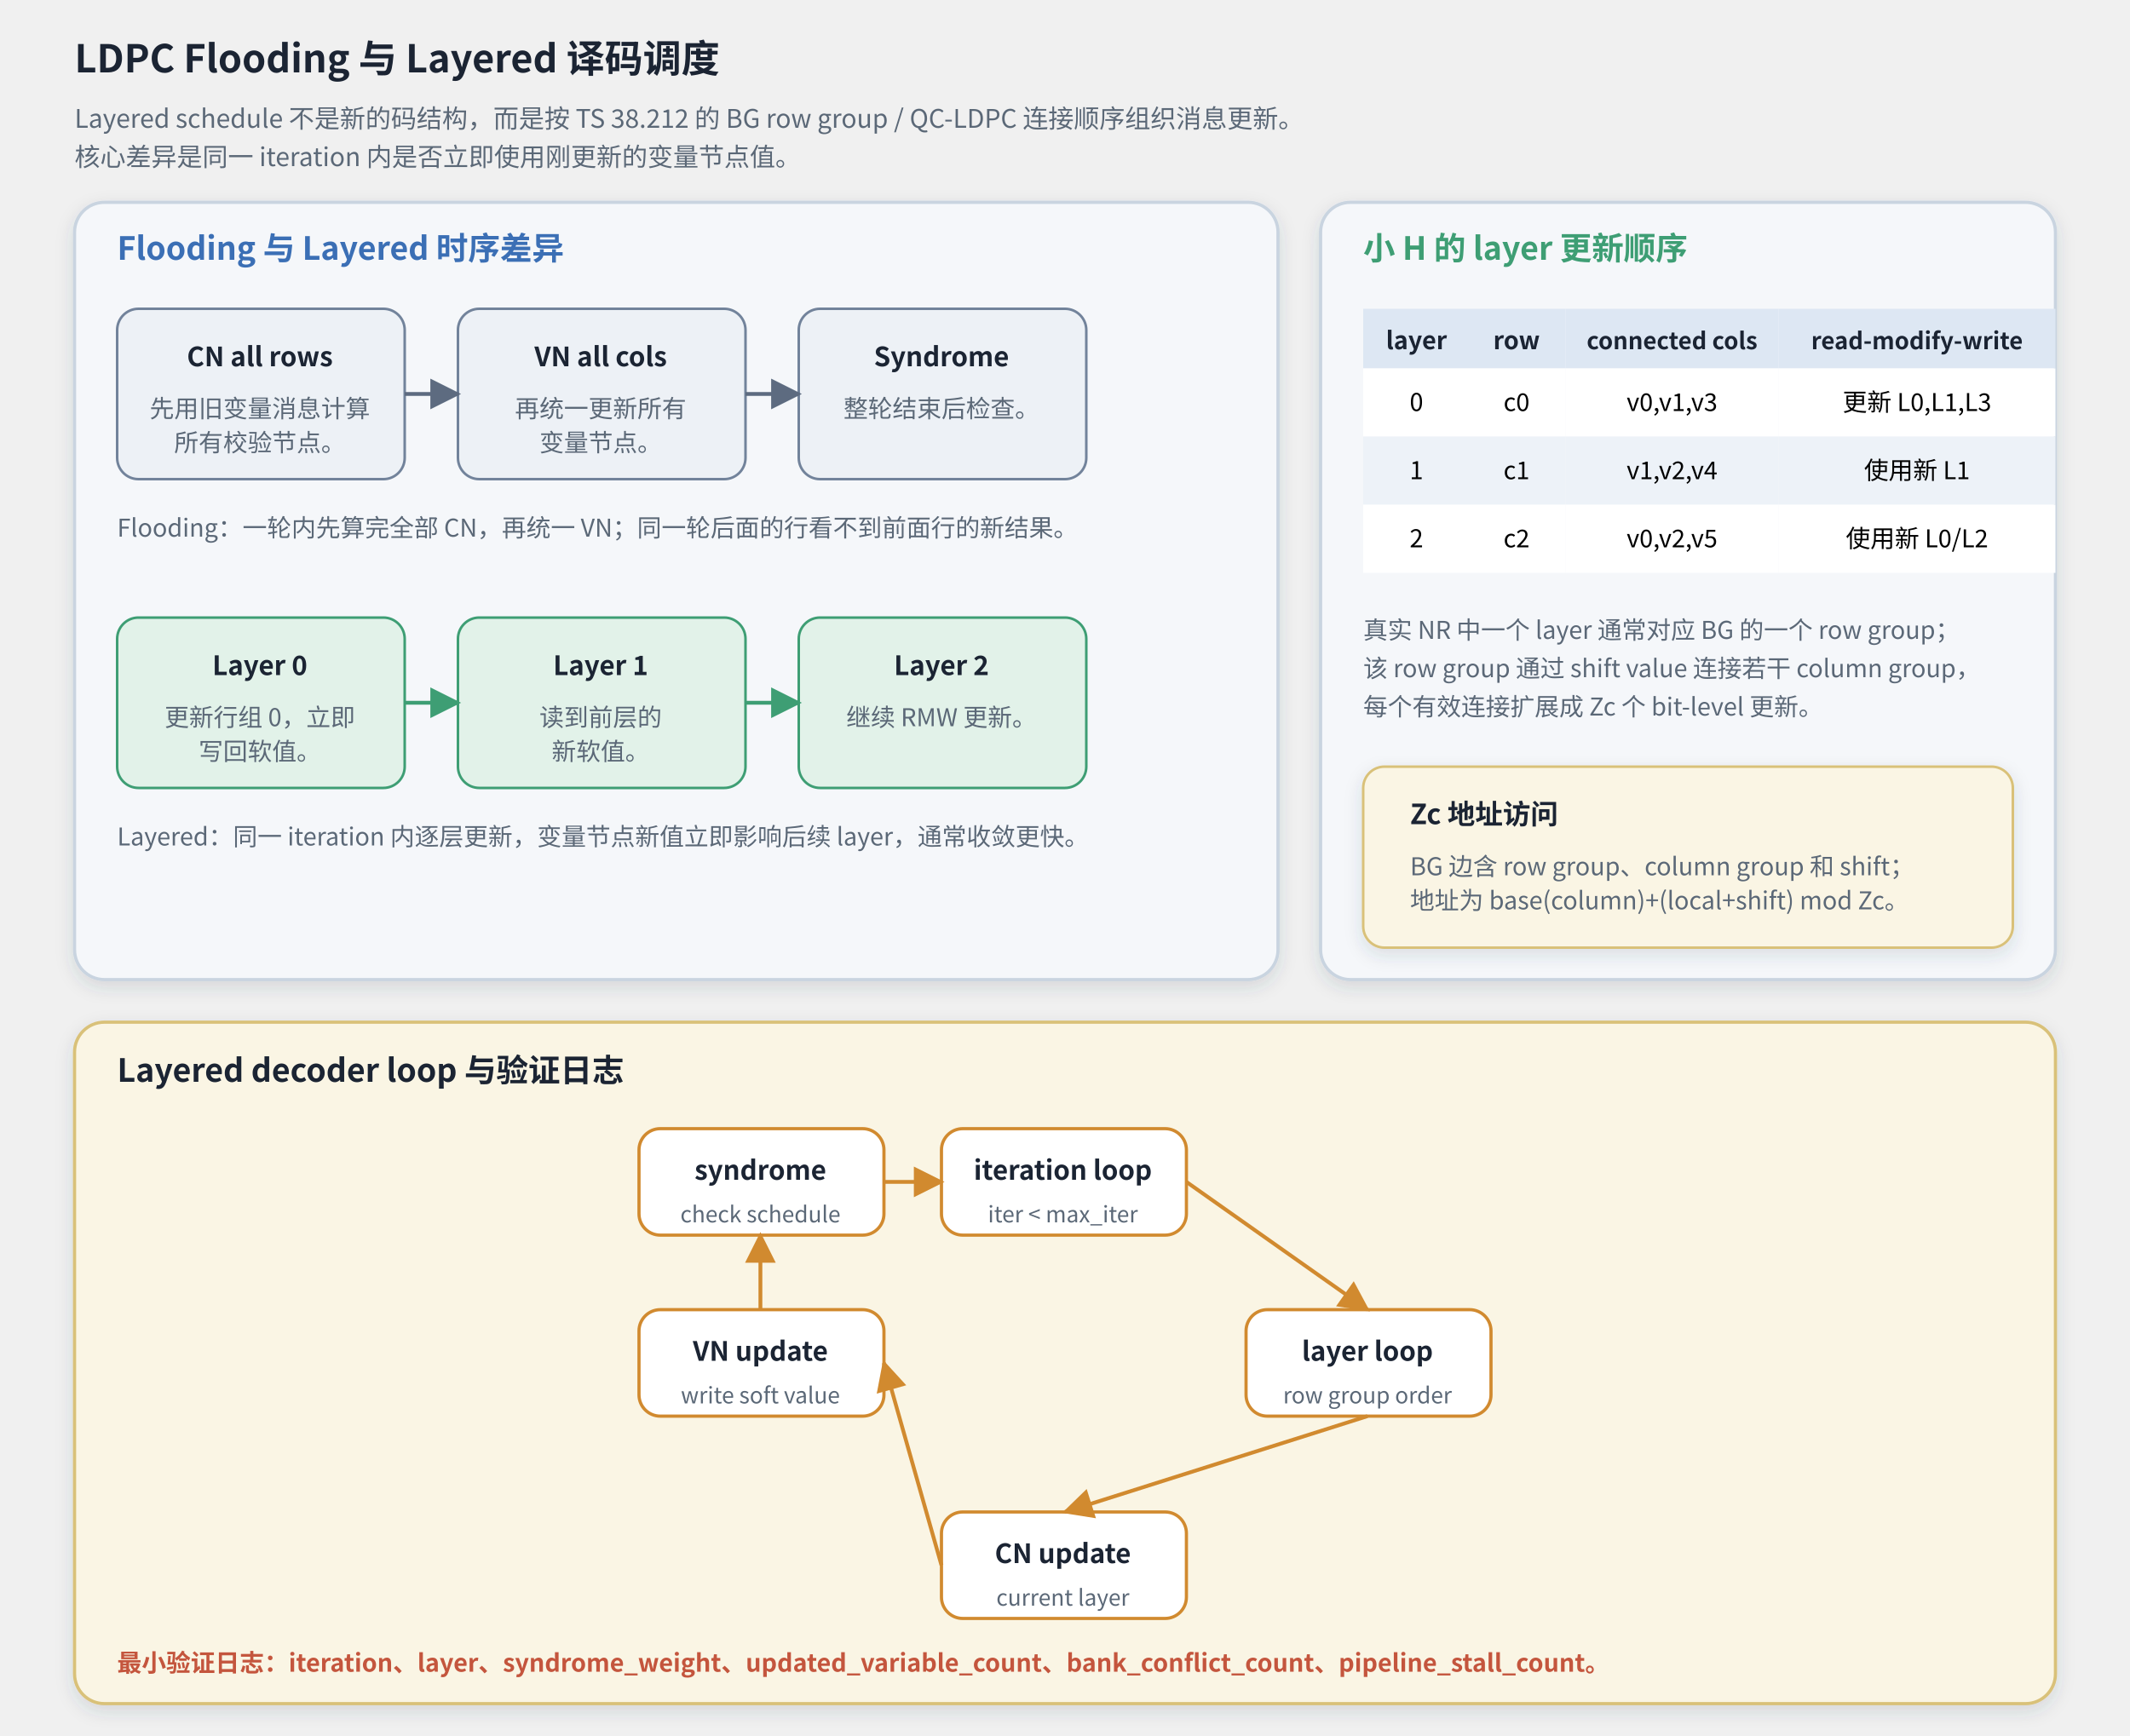
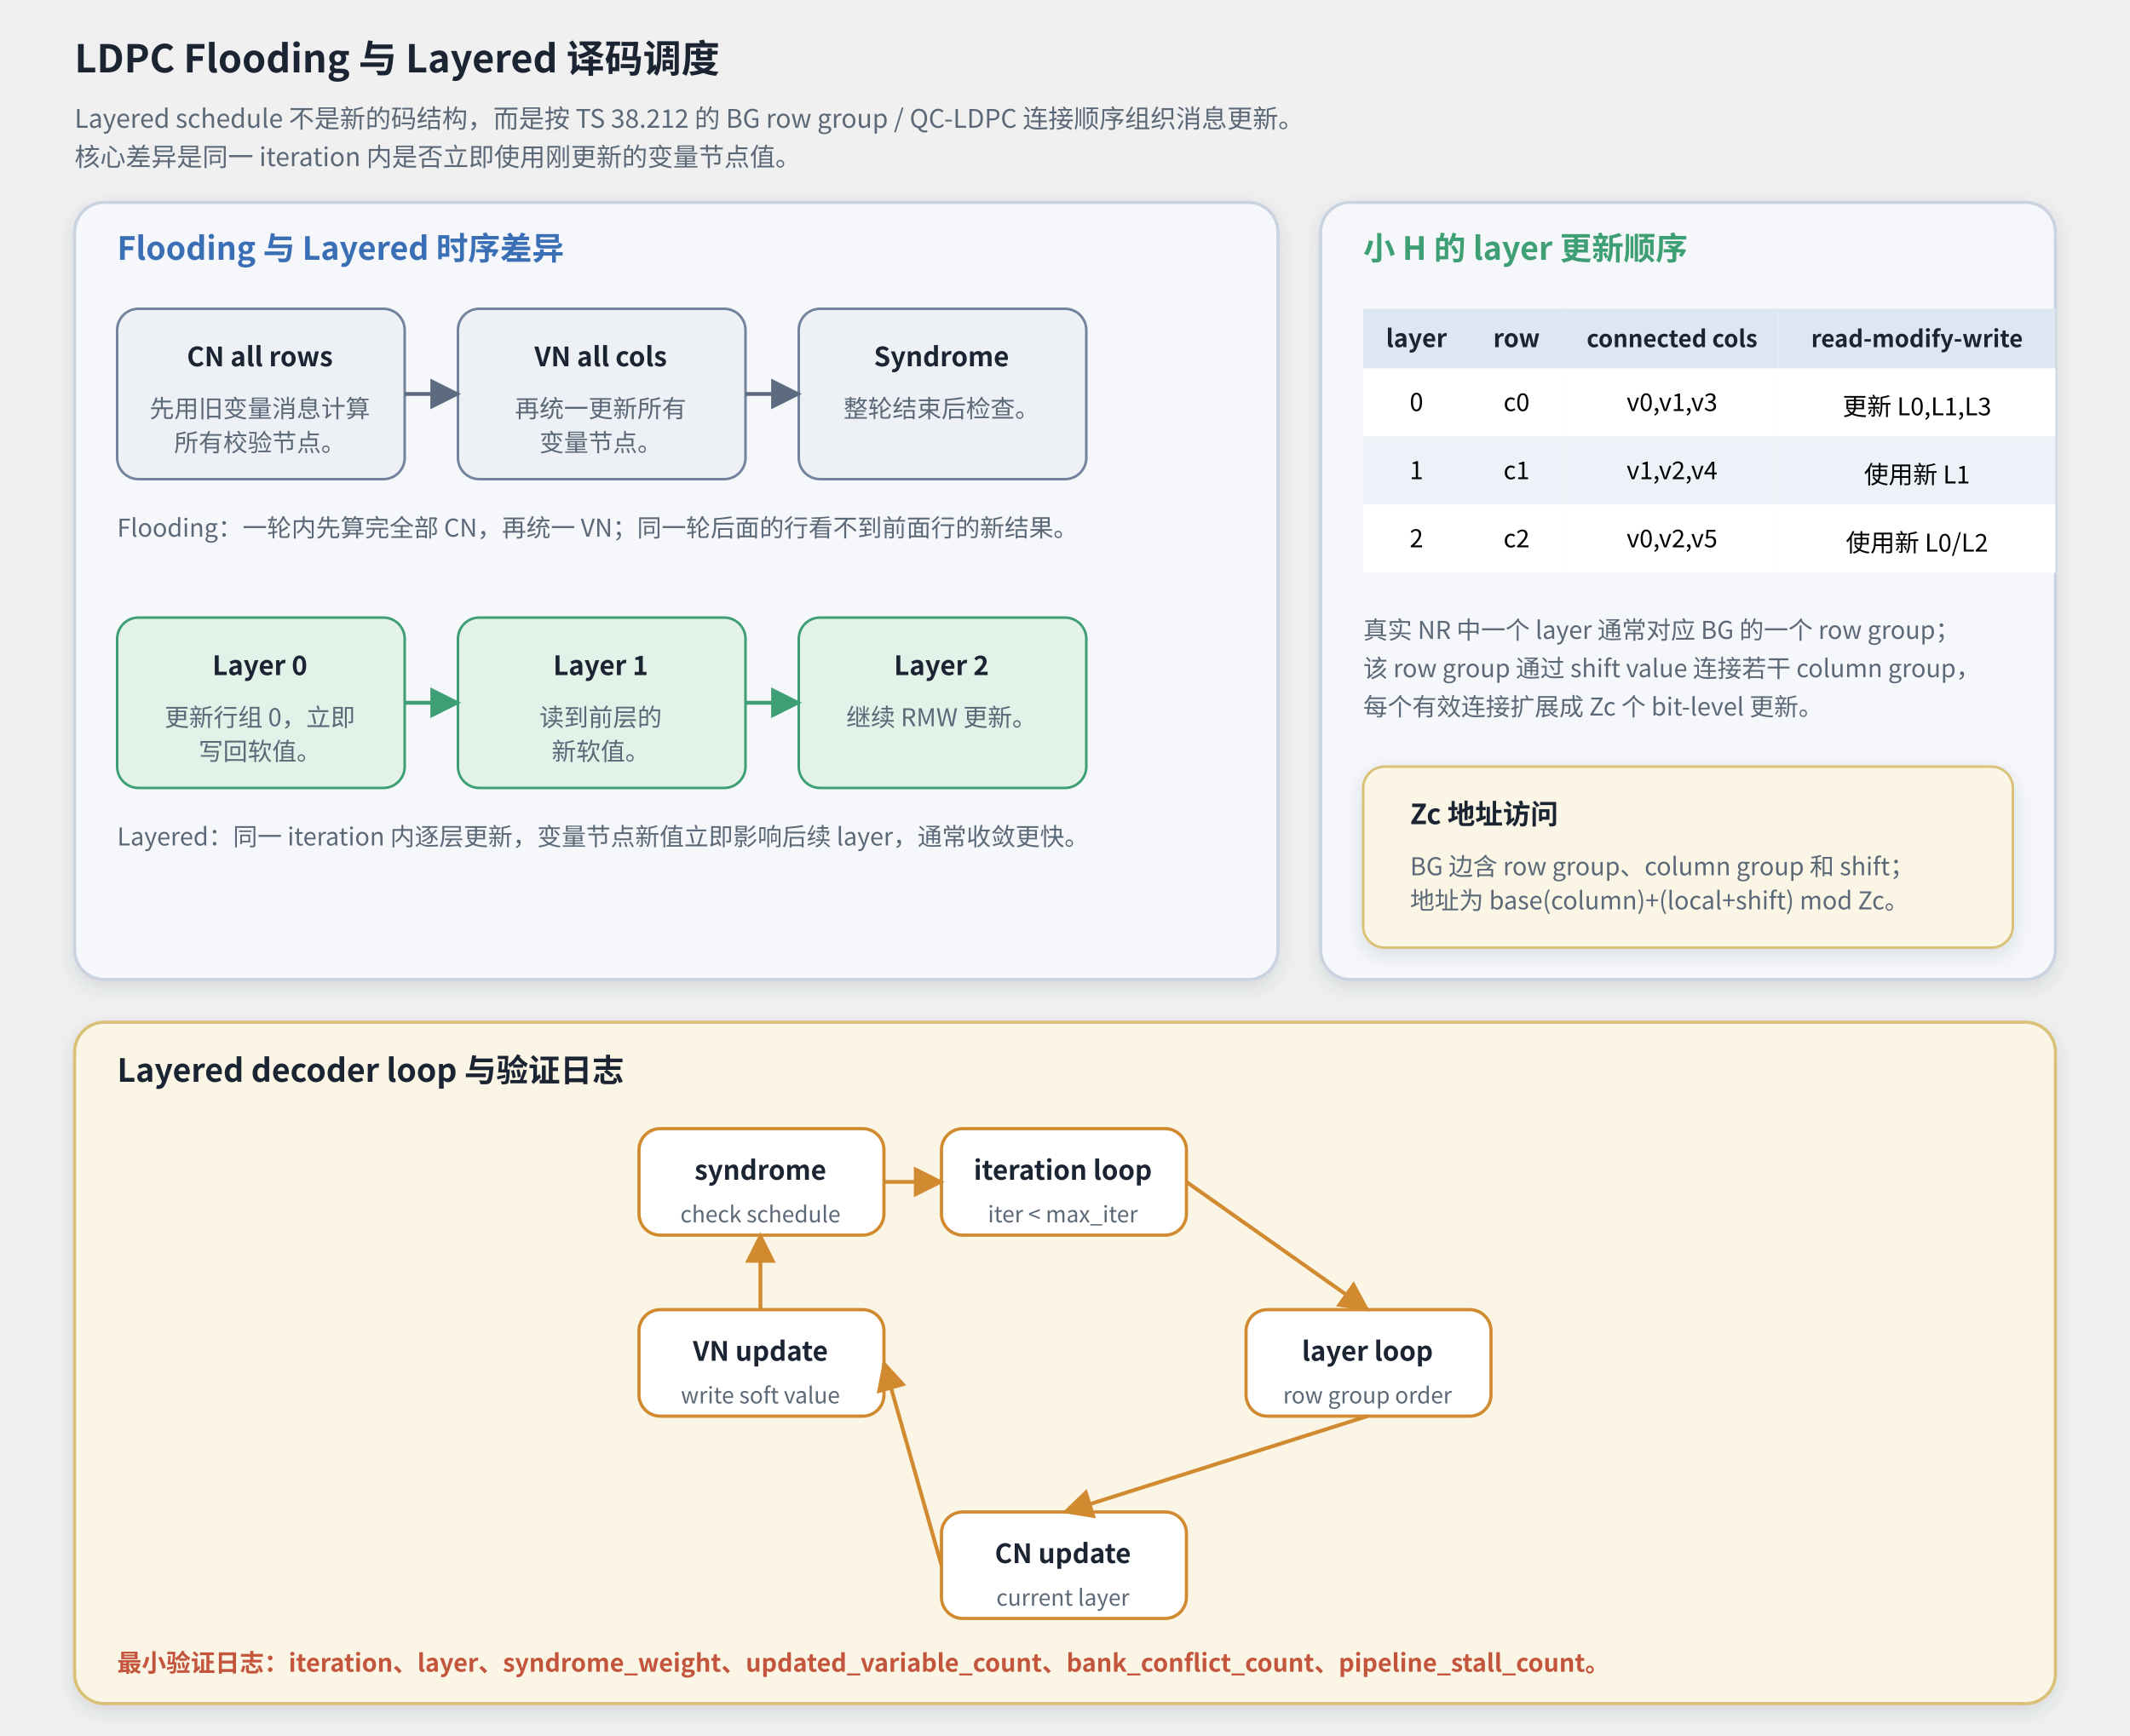
<svg xmlns="http://www.w3.org/2000/svg" width="1000" height="815" viewBox="0 0 1000 815" role="img" font-family="'Noto Sans CJK SC','Source Han Sans SC','PingFang SC','Microsoft YaHei',system-ui,sans-serif">
  <defs>
    <filter id="soft" x="-10%" y="-10%" width="125%" height="135%">
      <feDropShadow dx="0" dy="3" stdDeviation="4" flood-color="#334155" flood-opacity="0.14" />
    </filter>
    <marker id="arrow" viewBox="0 0 10 10" refX="9" refY="5" markerWidth="8" markerHeight="8" orient="auto-start-reverse">
      <path d="M 0 0 L 10 5 L 0 10 z" fill="#5D6B80" />
    </marker>
    <marker id="arrow-green" viewBox="0 0 10 10" refX="9" refY="5" markerWidth="8" markerHeight="8" orient="auto-start-reverse">
      <path d="M 0 0 L 10 5 L 0 10 z" fill="#3E9E74" />
    </marker>
    <marker id="arrow-amber" viewBox="0 0 10 10" refX="9" refY="5" markerWidth="8" markerHeight="8" orient="auto-start-reverse">
      <path d="M 0 0 L 10 5 L 0 10 z" fill="#D18A2F" />
    </marker>
  </defs>
-   <text x="35" y="34" font-size="18" font-weight="700" fill="#1B2433">LDPC Flooding 与 Layered 译码调度</text>
-   <text x="35" y="60" font-size="12" fill="#5B6877">Layered schedule 不是新的码结构，而是按 TS 38.212 的 BG row group / QC-LDPC 连接顺序组织消息更新。</text>
-   <text x="35" y="78" font-size="12" fill="#5B6877">核心差异是同一 iteration 内是否立即使用刚更新的变量节点值。</text>
+   <text x="35" y="34" font-size="18" font-weight="700" class="free" fill="#1B2433">LDPC Flooding 与 Layered 译码调度</text>
+   <text x="35" y="60" font-size="12" class="free" fill="#5B6877">Layered schedule 不是新的码结构，而是按 TS 38.212 的 BG row group / QC-LDPC 连接顺序组织消息更新。</text>
+   <text x="35" y="78" font-size="12" class="free" fill="#5B6877">核心差异是同一 iteration 内是否立即使用刚更新的变量节点值。</text>
  <g filter="url(#soft)">
    <rect x="35" y="95" width="565" height="365" rx="14" fill="#F5F7FA" stroke="#C9D4E0" stroke-width="1.5" />
  </g>
  <text x="55" y="122" font-size="15" font-weight="700" fill="#3B6FB5">Flooding 与 Layered 时序差异</text>
  <g font-size="12.5" font-weight="700" fill="#1B2433" text-anchor="middle">
    <rect x="55" y="145" width="135" height="80" rx="10" fill="#EDF1F6" stroke="#72839B" stroke-width="1.2" />
-     <text x="122" y="172">CN all rows</text>
-     <text x="122" y="196" font-size="11.5" font-weight="400" fill="#5B6877">先用旧变量消息计算</text>
-     <text x="122" y="212" font-size="11.5" font-weight="400" fill="#5B6877">所有校验节点。</text>
+     <text x="122" y="172" text-anchor="middle">CN all rows</text>
+     <text x="122" y="196" font-size="11.5" font-weight="400" fill="#5B6877" text-anchor="middle">先用旧变量消息计算</text>
+     <text x="122" y="212" font-size="11.5" font-weight="400" fill="#5B6877" text-anchor="middle">所有校验节点。</text>
    <rect x="215" y="145" width="135" height="80" rx="10" fill="#EDF1F6" stroke="#72839B" stroke-width="1.2" />
-     <text x="282" y="172">VN all cols</text>
-     <text x="282" y="196" font-size="11.5" font-weight="400" fill="#5B6877">再统一更新所有</text>
-     <text x="282" y="212" font-size="11.5" font-weight="400" fill="#5B6877">变量节点。</text>
+     <text x="282" y="172" text-anchor="middle">VN all cols</text>
+     <text x="282" y="196" font-size="11.5" font-weight="400" fill="#5B6877" text-anchor="middle">再统一更新所有</text>
+     <text x="282" y="212" font-size="11.5" font-weight="400" fill="#5B6877" text-anchor="middle">变量节点。</text>
    <rect x="375" y="145" width="135" height="80" rx="10" fill="#EDF1F6" stroke="#72839B" stroke-width="1.2" />
-     <text x="442" y="172">Syndrome</text>
-     <text x="442" y="196" font-size="11.5" font-weight="400" fill="#5B6877">整轮结束后检查。</text>
+     <text x="442" y="172" text-anchor="middle">Syndrome</text>
+     <text x="442" y="196" font-size="11.5" font-weight="400" fill="#5B6877" text-anchor="middle">整轮结束后检查。</text>
  </g>
  <g stroke="#5D6B80" stroke-width="1.8" fill="none">
    <path d="M 190 185 H 215" marker-end="url(#arrow)" />
    <path d="M 350 185 H 375" marker-end="url(#arrow)" />
  </g>
  <text x="55" y="252" font-size="11.5" fill="#5B6877">Flooding：一轮内先算完全部 CN，再统一 VN；同一轮后面的行看不到前面行的新结果。</text>
  <g font-size="12.5" font-weight="700" fill="#1B2433" text-anchor="middle">
    <rect x="55" y="290" width="135" height="80" rx="10" fill="#E2F2E9" stroke="#3E9E74" stroke-width="1.2" />
-     <text x="122" y="317">Layer 0</text>
-     <text x="122" y="341" font-size="11.5" font-weight="400" fill="#5B6877">更新行组 0，立即</text>
-     <text x="122" y="357" font-size="11.5" font-weight="400" fill="#5B6877">写回软值。</text>
+     <text x="122" y="317" text-anchor="middle">Layer 0</text>
+     <text x="122" y="341" font-size="11.5" font-weight="400" fill="#5B6877" text-anchor="middle">更新行组 0，立即</text>
+     <text x="122" y="357" font-size="11.5" font-weight="400" fill="#5B6877" text-anchor="middle">写回软值。</text>
    <rect x="215" y="290" width="135" height="80" rx="10" fill="#E2F2E9" stroke="#3E9E74" stroke-width="1.2" />
-     <text x="282" y="317">Layer 1</text>
-     <text x="282" y="341" font-size="11.5" font-weight="400" fill="#5B6877">读到前层的</text>
-     <text x="282" y="357" font-size="11.5" font-weight="400" fill="#5B6877">新软值。</text>
+     <text x="282" y="317" text-anchor="middle">Layer 1</text>
+     <text x="282" y="341" font-size="11.5" font-weight="400" fill="#5B6877" text-anchor="middle">读到前层的</text>
+     <text x="282" y="357" font-size="11.5" font-weight="400" fill="#5B6877" text-anchor="middle">新软值。</text>
    <rect x="375" y="290" width="135" height="80" rx="10" fill="#E2F2E9" stroke="#3E9E74" stroke-width="1.2" />
-     <text x="442" y="317">Layer 2</text>
-     <text x="442" y="341" font-size="11.5" font-weight="400" fill="#5B6877">继续 RMW 更新。</text>
+     <text x="442" y="317" text-anchor="middle">Layer 2</text>
+     <text x="442" y="341" font-size="11.5" font-weight="400" fill="#5B6877" text-anchor="middle">继续 RMW 更新。</text>
  </g>
  <g stroke="#3E9E74" stroke-width="1.8" fill="none">
    <path d="M 190 330 H 215" marker-end="url(#arrow-green)" />
    <path d="M 350 330 H 375" marker-end="url(#arrow-green)" />
  </g>
  <text x="55" y="397" font-size="11.5" fill="#5B6877">Layered：同一 iteration 内逐层更新，变量节点新值立即影响后续 layer，通常收敛更快。</text>
  <g filter="url(#soft)">
    <rect x="620" y="95" width="345" height="365" rx="14" fill="#F5F7FA" stroke="#C9D4E0" stroke-width="1.5" />
  </g>
  <text x="640" y="122" font-size="15" font-weight="700" fill="#3E9E74">小 H 的 layer 更新顺序</text>
  <g font-size="11.5" text-anchor="middle">
    <rect x="640" y="145" width="50" height="28" fill="#DDE7F3" />
-     <text x="665" y="164" font-weight="700" fill="#1B2433">layer</text>
+     <text x="665" y="163" text-anchor="middle" font-weight="700" fill="#1B2433">layer</text>
    <rect x="690" y="145" width="45" height="28" fill="#DDE7F3" />
-     <text x="712" y="164" font-weight="700" fill="#1B2433">row</text>
+     <text x="712" y="163" text-anchor="middle" font-weight="700" fill="#1B2433">row</text>
    <rect x="735" y="145" width="100" height="28" fill="#DDE7F3" />
-     <text x="785" y="164" font-weight="700" fill="#1B2433" font-size="11">connected cols</text>
+     <text x="785" y="163" text-anchor="middle" font-weight="700" fill="#1B2433" font-size="11">connected cols</text>
    <rect x="835" y="145" width="130" height="28" fill="#DDE7F3" />
-     <text x="900" y="164" font-weight="700" fill="#1B2433" font-size="11">read-modify-write</text>
+     <text x="900" y="163" text-anchor="middle" font-weight="700" fill="#1B2433" font-size="11">read-modify-write</text>
    <rect x="640" y="173" width="50" height="32" fill="#FFFFFF" />
    <text x="665" y="193">0</text>
    <rect x="690" y="173" width="45" height="32" fill="#FFFFFF" />
    <text x="712" y="193">c0</text>
    <rect x="735" y="173" width="100" height="32" fill="#FFFFFF" />
-     <text x="785" y="193">v0,v1,v3</text>
+     <text x="785" y="193" text-anchor="middle">v0,v1,v3</text>
    <rect x="835" y="173" width="130" height="32" fill="#FFFFFF" />
-     <text x="900" y="193">更新 L0,L1,L3</text>
+     <text x="900" y="195" text-anchor="middle">更新 L0,L1,L3</text>
    <rect x="640" y="205" width="50" height="32" fill="#EDF2F8" />
    <text x="665" y="225">1</text>
    <rect x="690" y="205" width="45" height="32" fill="#EDF2F8" />
    <text x="712" y="225">c1</text>
    <rect x="735" y="205" width="100" height="32" fill="#EDF2F8" />
-     <text x="785" y="225">v1,v2,v4</text>
+     <text x="785" y="225" text-anchor="middle">v1,v2,v4</text>
    <rect x="835" y="205" width="130" height="32" fill="#EDF2F8" />
-     <text x="900" y="225">使用新 L1</text>
+     <text x="900" y="227" text-anchor="middle">使用新 L1</text>
    <rect x="640" y="237" width="50" height="32" fill="#FFFFFF" />
    <text x="665" y="257">2</text>
    <rect x="690" y="237" width="45" height="32" fill="#FFFFFF" />
    <text x="712" y="257">c2</text>
    <rect x="735" y="237" width="100" height="32" fill="#FFFFFF" />
-     <text x="785" y="257">v0,v2,v5</text>
+     <text x="785" y="257" text-anchor="middle">v0,v2,v5</text>
    <rect x="835" y="237" width="130" height="32" fill="#FFFFFF" />
-     <text x="900" y="257">使用新 L0/L2</text>
+     <text x="900" y="259" text-anchor="middle">使用新 L0/L2</text>
  </g>
  <text x="640" y="300" font-size="11.5" fill="#5B6877">真实 NR 中一个 layer 通常对应 BG 的一个 row group；</text>
  <text x="640" y="318" font-size="11.5" fill="#5B6877">该 row group 通过 shift value 连接若干 column group，</text>
  <text x="640" y="336" font-size="11.5" fill="#5B6877">每个有效连接扩展成 Zc 个 bit-level 更新。</text>
  <g filter="url(#soft)">
    <rect x="640" y="360" width="305" height="85" rx="10" fill="#FAF5E4" stroke="#D9C179" stroke-width="1.2" />
  </g>
  <text x="662" y="387" font-size="13" font-weight="700" fill="#1B2433">Zc 地址访问</text>
  <text x="662" y="411" font-size="11.5" fill="#5B6877">BG 边含 row group、column group 和 shift；</text>
  <text x="662" y="427" font-size="11.5" fill="#5B6877">地址为 base(column)+(local+shift) mod Zc。</text>
  <g filter="url(#soft)">
    <rect x="35" y="480" width="930" height="320" rx="14" fill="#FAF5E4" stroke="#D9C179" stroke-width="1.5" />
  </g>
  <text x="55" y="508" font-size="15" font-weight="700" fill="#1B2433">Layered decoder loop 与验证日志</text>
  <g font-size="12.5" font-weight="700" fill="#1B2433" text-anchor="middle">
    <rect x="442" y="530" width="115" height="50" rx="10" fill="#FFFFFF" stroke="#D18A2F" stroke-width="1.5" />
-     <text x="499" y="554">iteration loop</text>
-     <text x="499" y="574" font-size="10.5" font-weight="400" fill="#5B6877">iter &lt; max_iter</text>
+     <text x="499" y="554" text-anchor="middle">iteration loop</text>
+     <text x="499" y="574" font-size="10.5" font-weight="400" fill="#5B6877" text-anchor="middle">iter &lt; max_iter</text>
    <rect x="585" y="615" width="115" height="50" rx="10" fill="#FFFFFF" stroke="#D18A2F" stroke-width="1.5" />
-     <text x="642" y="639">layer loop</text>
-     <text x="642" y="659" font-size="10.5" font-weight="400" fill="#5B6877">row group order</text>
+     <text x="642" y="639" text-anchor="middle">layer loop</text>
+     <text x="642" y="659" font-size="10.5" font-weight="400" fill="#5B6877" text-anchor="middle">row group order</text>
    <rect x="442" y="710" width="115" height="50" rx="10" fill="#FFFFFF" stroke="#D18A2F" stroke-width="1.5" />
-     <text x="499" y="734">CN update</text>
-     <text x="499" y="754" font-size="10.5" font-weight="400" fill="#5B6877">current layer</text>
+     <text x="499" y="734" text-anchor="middle">CN update</text>
+     <text x="499" y="754" font-size="10.5" font-weight="400" fill="#5B6877" text-anchor="middle">current layer</text>
    <rect x="300" y="615" width="115" height="50" rx="10" fill="#FFFFFF" stroke="#D18A2F" stroke-width="1.5" />
-     <text x="357" y="639">VN update</text>
-     <text x="357" y="659" font-size="10.5" font-weight="400" fill="#5B6877">write soft value</text>
+     <text x="357" y="639" text-anchor="middle">VN update</text>
+     <text x="357" y="659" font-size="10.5" font-weight="400" fill="#5B6877" text-anchor="middle">write soft value</text>
    <rect x="300" y="530" width="115" height="50" rx="10" fill="#FFFFFF" stroke="#D18A2F" stroke-width="1.5" />
-     <text x="357" y="554">syndrome</text>
-     <text x="357" y="574" font-size="10.5" font-weight="400" fill="#5B6877">check schedule</text>
+     <text x="357" y="554" text-anchor="middle">syndrome</text>
+     <text x="357" y="574" font-size="10.5" font-weight="400" fill="#5B6877" text-anchor="middle">check schedule</text>
  </g>
  <g stroke="#D18A2F" stroke-width="1.8" fill="none">
    <path d="M 557 555 L 642 615" marker-end="url(#arrow-amber)" />
    <path d="M 642 665 L 500 710" marker-end="url(#arrow-amber)" />
    <path d="M 442 735 L 415 640" marker-end="url(#arrow-amber)" />
    <path d="M 357 615 V 580" marker-end="url(#arrow-amber)" />
    <path d="M 415 555 H 442" marker-end="url(#arrow-amber)" />
  </g>
  <text x="55" y="785" font-size="11.5" font-weight="700" fill="#C4553D">最小验证日志：iteration、layer、syndrome_weight、updated_variable_count、bank_conflict_count、pipeline_stall_count。</text>
</svg>
